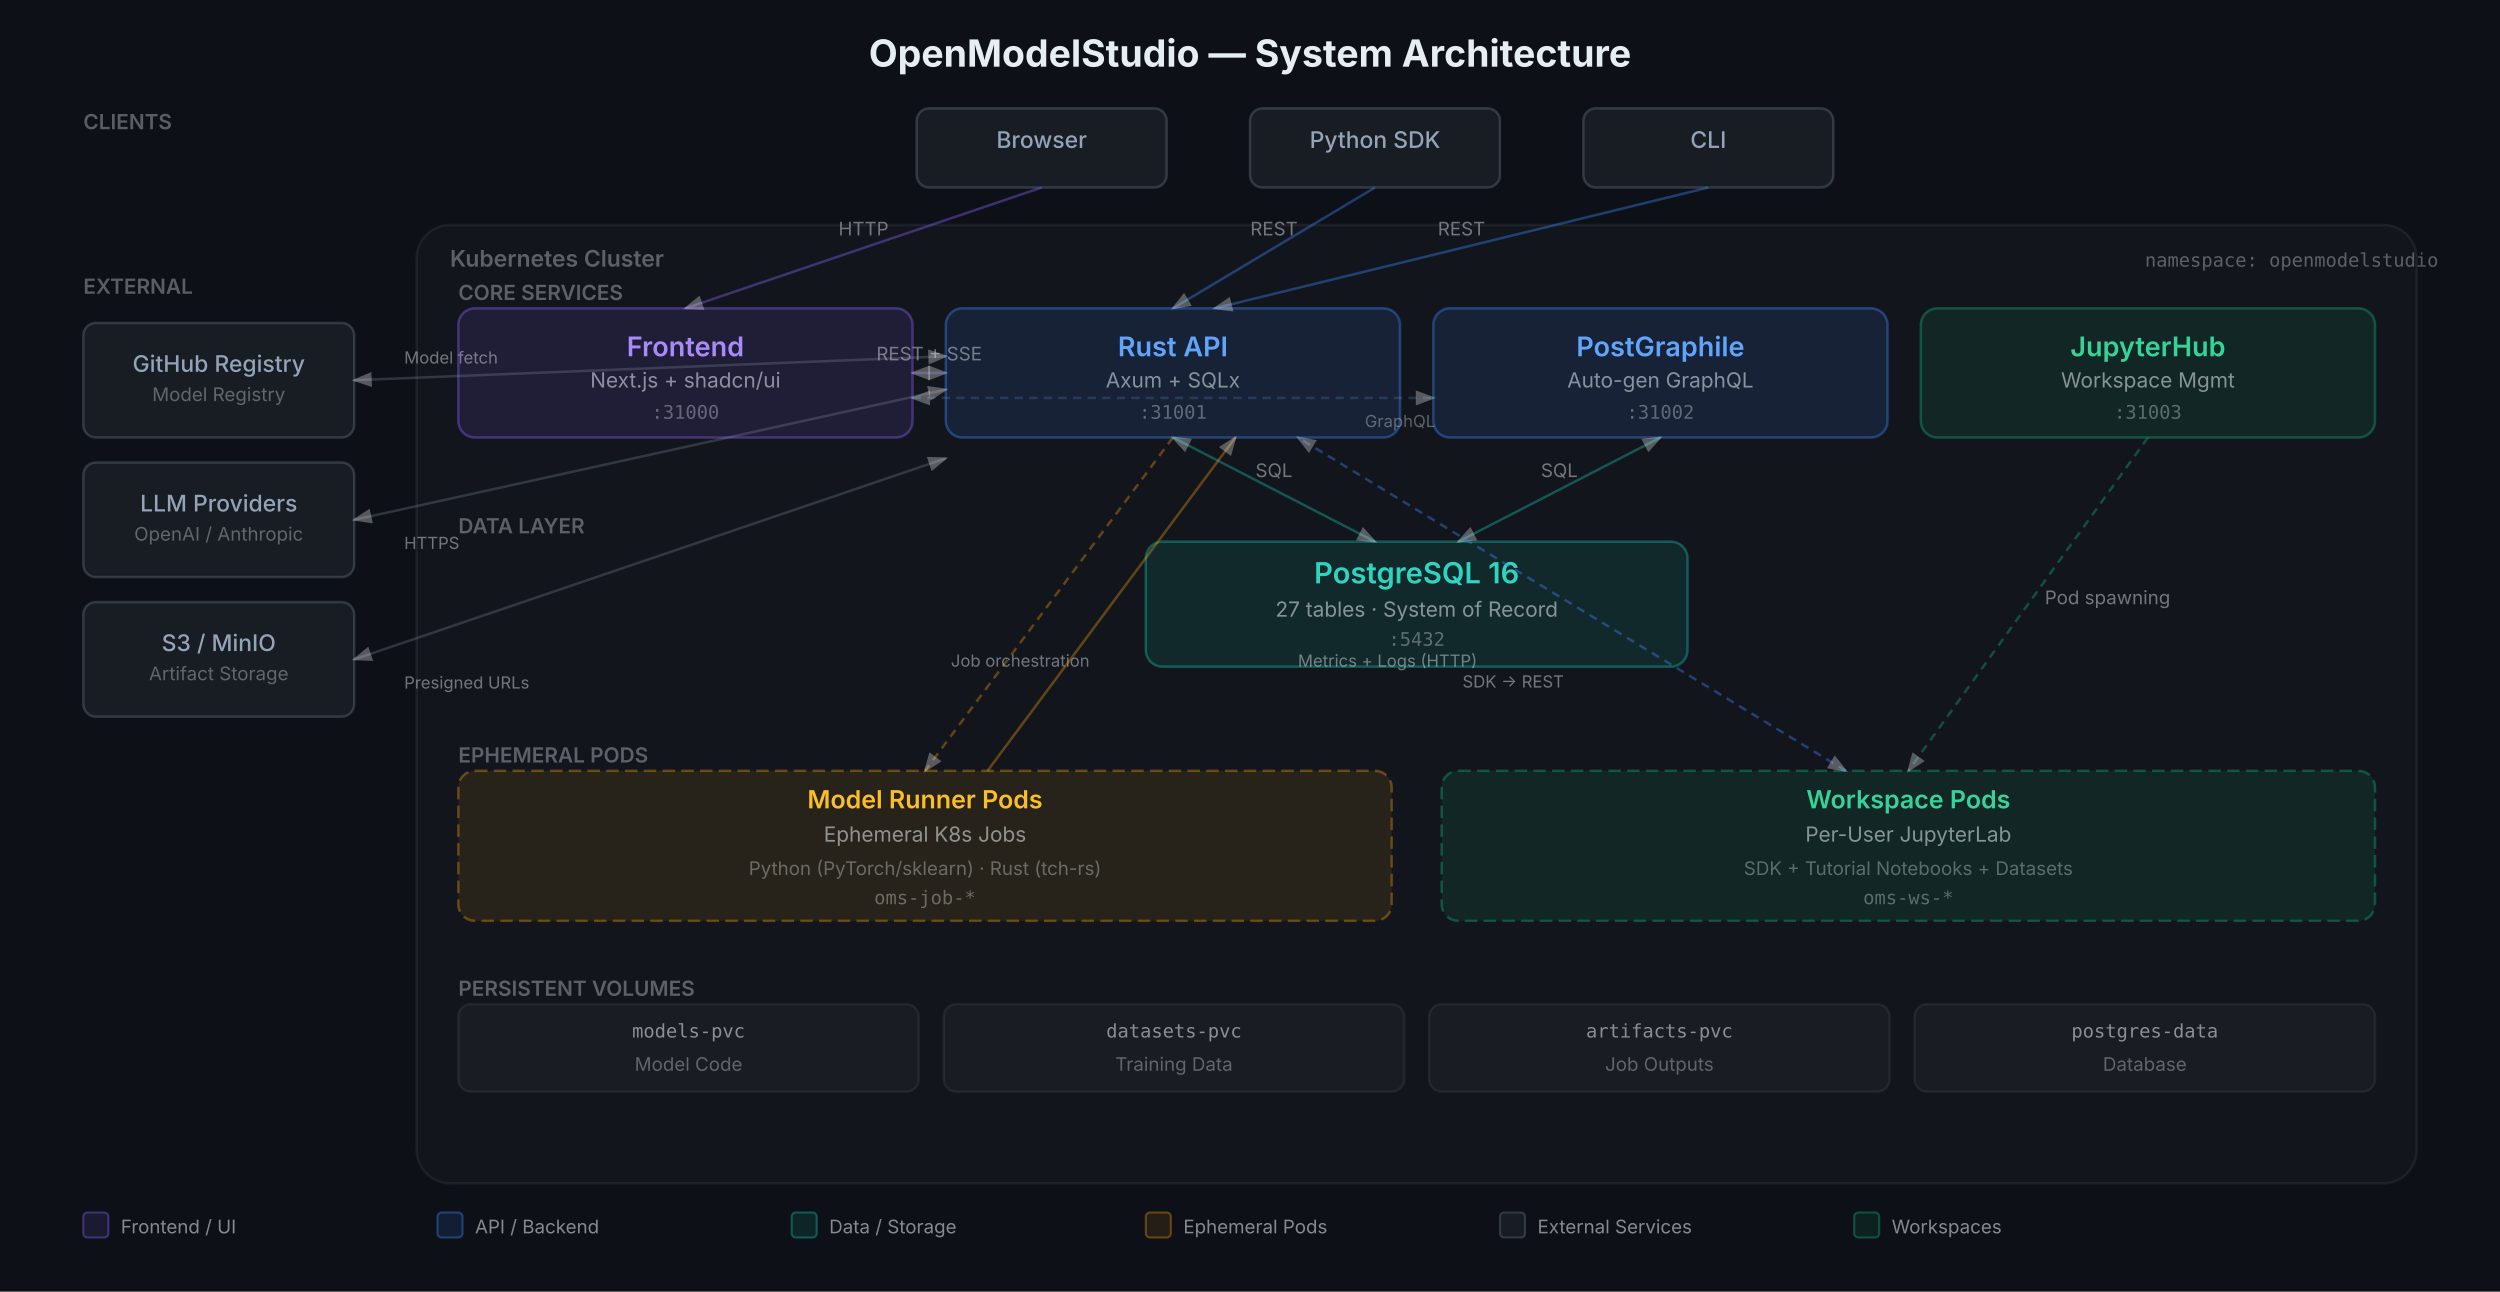
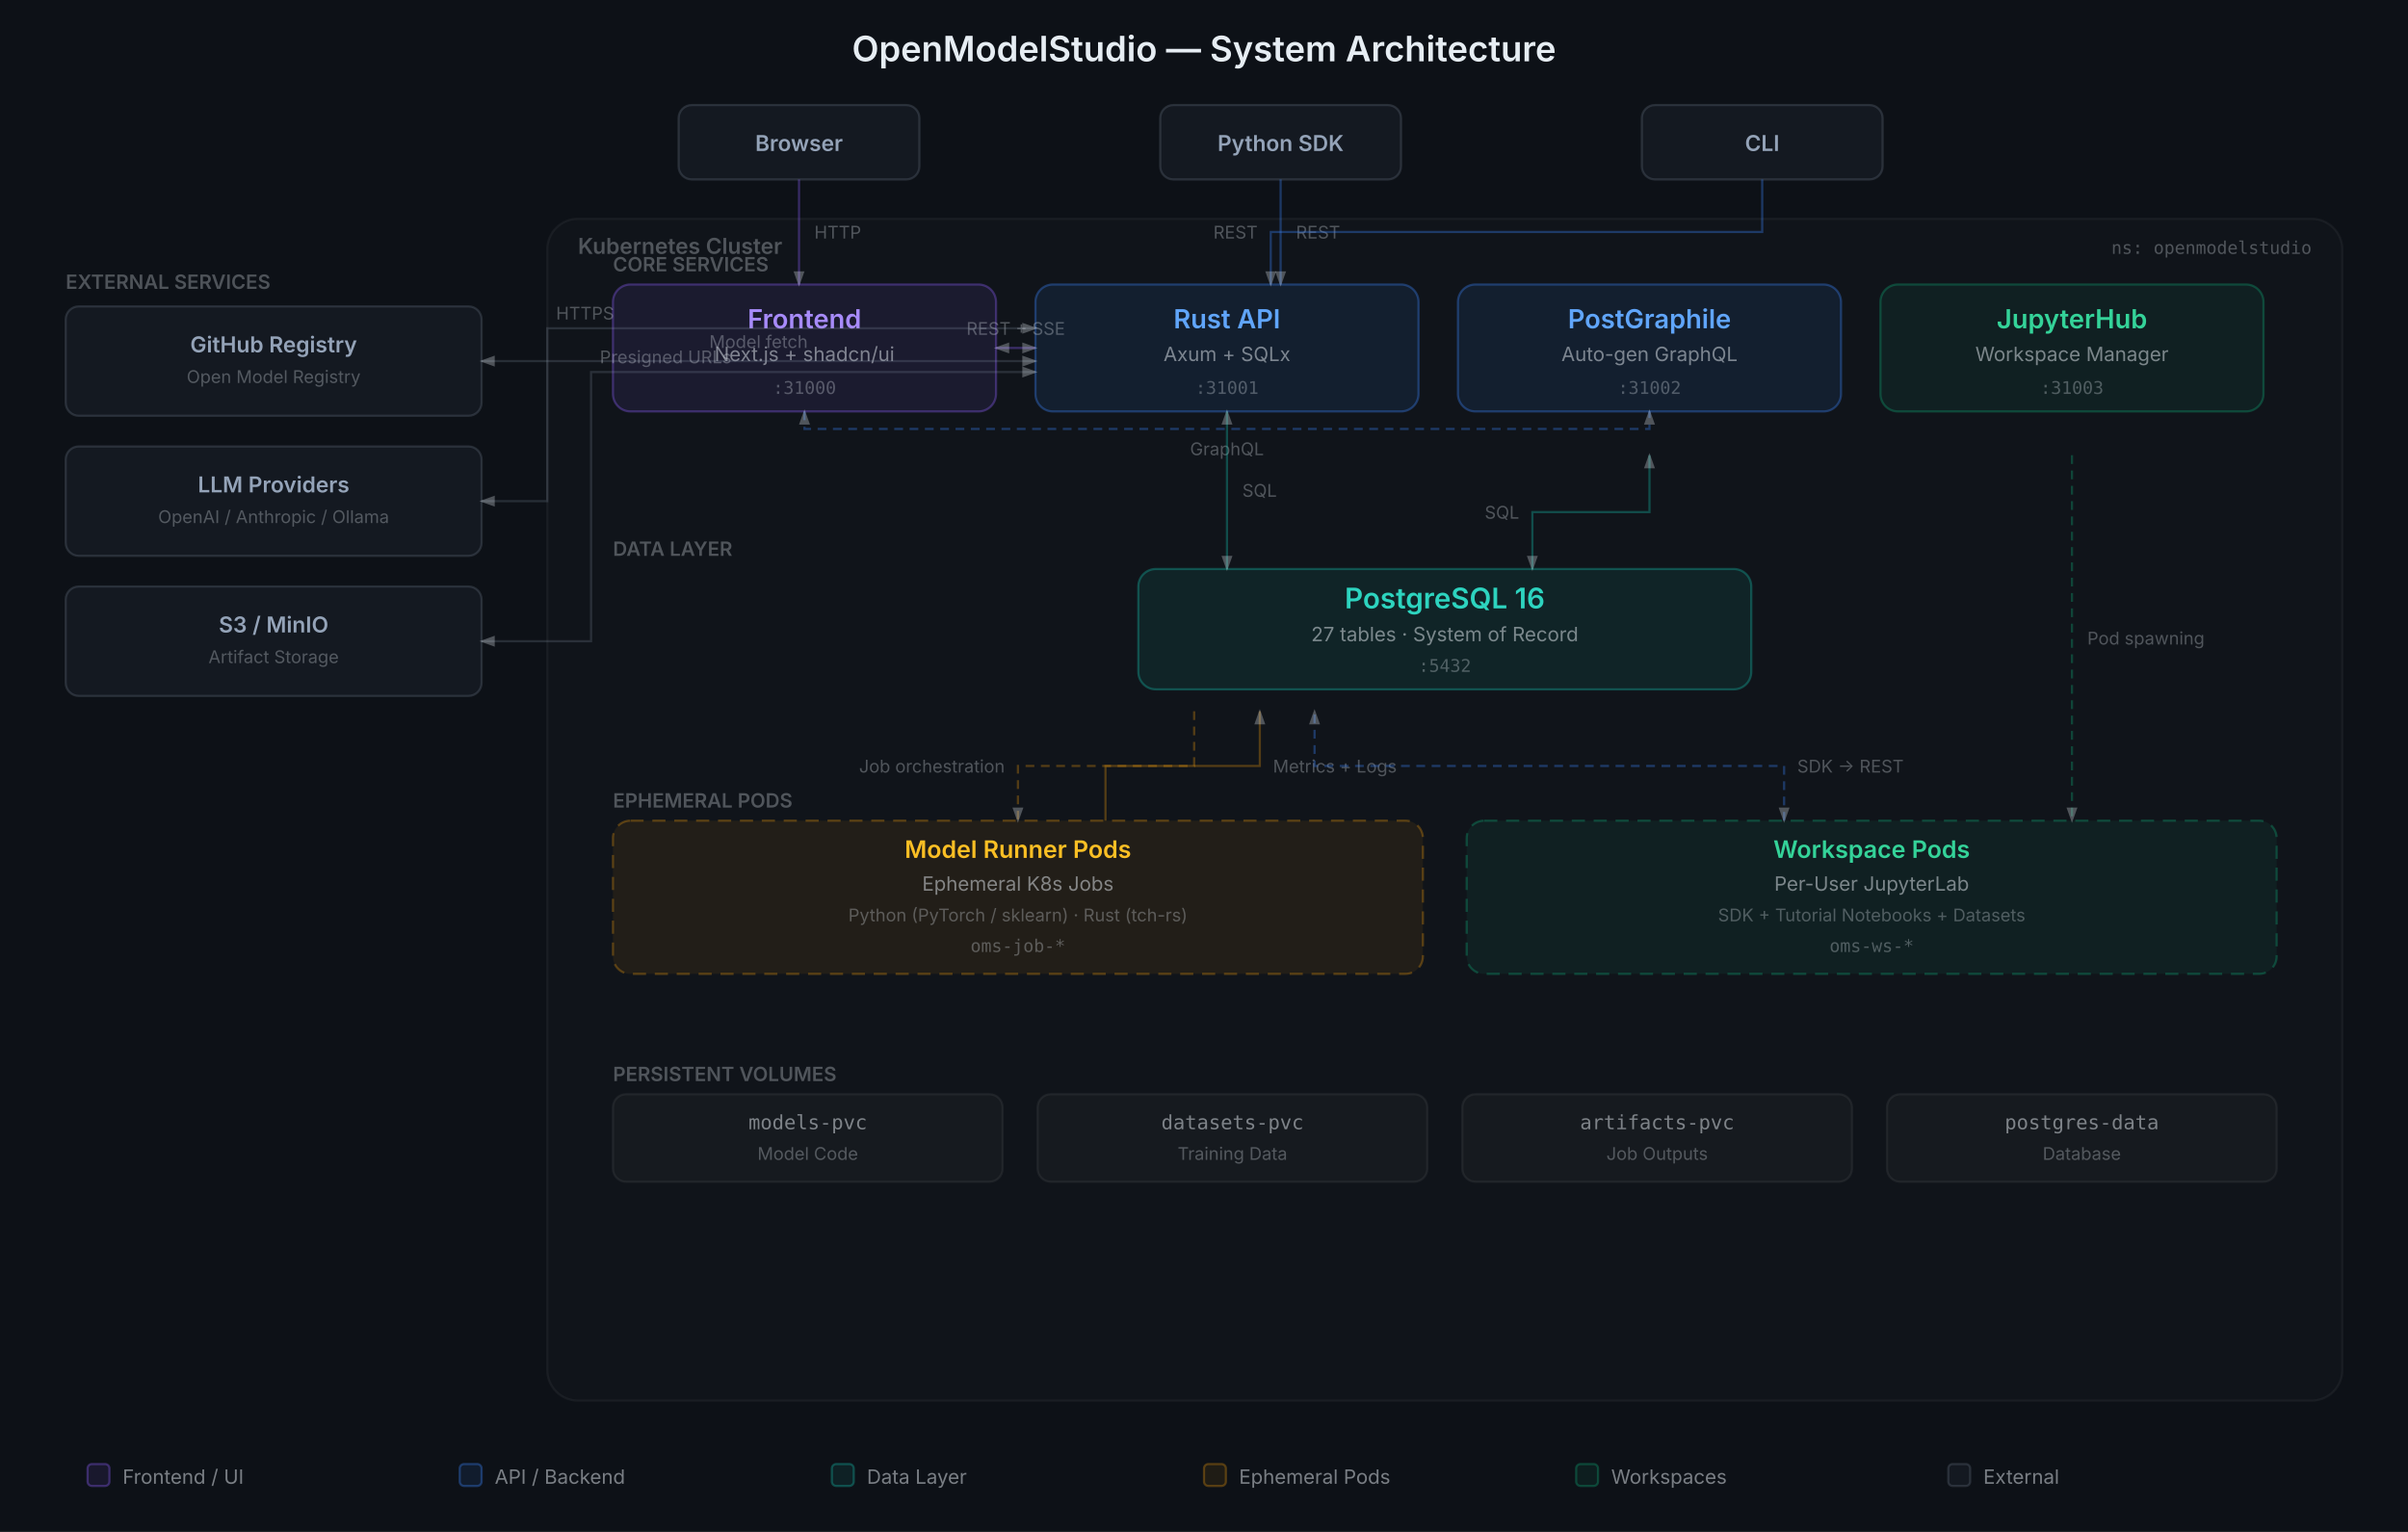
- <svg xmlns="http://www.w3.org/2000/svg" viewBox="0 0 1200 620" width="1200" height="620">
+ <svg xmlns="http://www.w3.org/2000/svg" viewBox="0 0 1100 700" width="1100" height="700">
  <defs>
-     <marker id="arrowhead" markerWidth="8" markerHeight="6" refX="7" refY="3" orient="auto" markerUnits="strokeWidth">
-       <path d="M0,0 L8,3 L0,6 Z" fill="rgba(255,255,255,0.3)" />
+     <marker id="ah" markerWidth="7" markerHeight="5" refX="6" refY="2.5" orient="auto">
+       <path d="M0,0 L7,2.5 L0,5Z" fill="rgba(230,237,243,0.3)" />
    </marker>
-     <marker id="arrowhead-rev" markerWidth="8" markerHeight="6" refX="1" refY="3" orient="auto" markerUnits="strokeWidth">
-       <path d="M8,0 L0,3 L8,6 Z" fill="rgba(255,255,255,0.3)" />
+     <marker id="ah-r" markerWidth="7" markerHeight="5" refX="1" refY="2.5" orient="auto">
+       <path d="M7,0 L0,2.5 L7,5Z" fill="rgba(230,237,243,0.3)" />
    </marker>
-     <filter id="glow">
-       <feGaussianBlur stdDeviation="2" result="blur" />
-       <feMerge>
-         <feMergeNode in="blur" />
-         <feMergeNode in="SourceGraphic" />
-       </feMerge>
-     </filter>
  </defs>
-   <rect width="1200" height="620" fill="#0d1117" rx="0" />
-   <text x="600" y="32" font-family="'Inter','Segoe UI',system-ui,sans-serif" font-size="18" font-weight="700" fill="#e6edf3" text-anchor="middle">OpenModelStudio — System Architecture</text>
-   <text x="40" y="62" font-family="'Inter','Segoe UI',system-ui,sans-serif" font-size="10" font-weight="600" fill="rgba(230,237,243,0.35)" text-anchor="start">CLIENTS</text>
-   <rect x="440" y="52" width="120" height="38" rx="6" fill="rgba(148,163,184,0.08)" stroke="rgba(148,163,184,0.25)" stroke-width="1.2" />
-   <text x="500" y="71" font-family="'Inter','Segoe UI',system-ui,sans-serif" font-size="11" font-weight="500" fill="#94a3b8" text-anchor="middle">Browser</text>
-   <rect x="600" y="52" width="120" height="38" rx="6" fill="rgba(148,163,184,0.08)" stroke="rgba(148,163,184,0.25)" stroke-width="1.2" />
-   <text x="660" y="71" font-family="'Inter','Segoe UI',system-ui,sans-serif" font-size="11" font-weight="500" fill="#94a3b8" text-anchor="middle">Python SDK</text>
-   <rect x="760" y="52" width="120" height="38" rx="6" fill="rgba(148,163,184,0.08)" stroke="rgba(148,163,184,0.25)" stroke-width="1.2" />
-   <text x="820" y="71" font-family="'Inter','Segoe UI',system-ui,sans-serif" font-size="11" font-weight="500" fill="#94a3b8" text-anchor="middle">CLI</text>
-   <text x="40" y="141" font-family="'Inter','Segoe UI',system-ui,sans-serif" font-size="10" font-weight="600" fill="rgba(230,237,243,0.35)" text-anchor="start">EXTERNAL</text>
-   <rect x="40" y="155" width="130" height="55" rx="6" fill="rgba(148,163,184,0.08)" stroke="rgba(148,163,184,0.25)" stroke-width="1.2" />
-   <text x="105" y="178.5" font-family="'Inter','Segoe UI',system-ui,sans-serif" font-size="11" font-weight="500" fill="#94a3b8" text-anchor="middle">GitHub Registry</text>
-   <text x="105" y="192.5" font-family="'Inter','Segoe UI',system-ui,sans-serif" font-size="9" font-weight="400" fill="rgba(230,237,243,0.35)" text-anchor="middle">Model Registry</text>
-   <rect x="40" y="222" width="130" height="55" rx="6" fill="rgba(148,163,184,0.08)" stroke="rgba(148,163,184,0.25)" stroke-width="1.2" />
-   <text x="105" y="245.5" font-family="'Inter','Segoe UI',system-ui,sans-serif" font-size="11" font-weight="500" fill="#94a3b8" text-anchor="middle">LLM Providers</text>
-   <text x="105" y="259.5" font-family="'Inter','Segoe UI',system-ui,sans-serif" font-size="9" font-weight="400" fill="rgba(230,237,243,0.35)" text-anchor="middle">OpenAI / Anthropic</text>
-   <rect x="40" y="289" width="130" height="55" rx="6" fill="rgba(148,163,184,0.08)" stroke="rgba(148,163,184,0.25)" stroke-width="1.2" />
-   <text x="105" y="312.5" font-family="'Inter','Segoe UI',system-ui,sans-serif" font-size="11" font-weight="500" fill="#94a3b8" text-anchor="middle">S3 / MinIO</text>
-   <text x="105" y="326.5" font-family="'Inter','Segoe UI',system-ui,sans-serif" font-size="9" font-weight="400" fill="rgba(230,237,243,0.35)" text-anchor="middle">Artifact Storage</text>
-   <rect x="200" y="108" width="960" height="460" rx="16" fill="rgba(255,255,255,0.02)" stroke="rgba(255,255,255,0.06)" stroke-width="1.2" />
-   <text x="216" y="128" font-family="'Inter','Segoe UI',system-ui,sans-serif" font-size="11" font-weight="600" fill="rgba(230,237,243,0.35)" text-anchor="start">Kubernetes Cluster</text>
-   <text x="1100" y="128" font-family="'JetBrains Mono','SF Mono','Fira Code',monospace" font-size="9" fill="rgba(230,237,243,0.35)" text-anchor="middle">namespace: openmodelstudio</text>
-   <text x="220" y="144" font-family="'Inter','Segoe UI',system-ui,sans-serif" font-size="10" font-weight="600" fill="rgba(230,237,243,0.35)" text-anchor="start">CORE SERVICES</text>
-   <rect x="220" y="148" width="218" height="62" rx="8" fill="rgba(139,92,246,0.12)" stroke="rgba(139,92,246,0.4)" stroke-width="1.2" />
-   <text x="329" y="171" font-family="'Inter','Segoe UI',system-ui,sans-serif" font-size="13" font-weight="600" fill="#a78bfa" text-anchor="middle">Frontend</text>
-   <text x="329" y="186" font-family="'Inter','Segoe UI',system-ui,sans-serif" font-size="10" font-weight="400" fill="rgba(230,237,243,0.55)" text-anchor="middle">Next.js + shadcn/ui</text>
-   <text x="329" y="201" font-family="'JetBrains Mono','SF Mono','Fira Code',monospace" font-size="9" fill="rgba(230,237,243,0.35)" text-anchor="middle">:31000</text>
-   <rect x="454" y="148" width="218" height="62" rx="8" fill="rgba(59,130,246,0.12)" stroke="rgba(59,130,246,0.4)" stroke-width="1.2" />
-   <text x="563" y="171" font-family="'Inter','Segoe UI',system-ui,sans-serif" font-size="13" font-weight="600" fill="#60a5fa" text-anchor="middle">Rust API</text>
-   <text x="563" y="186" font-family="'Inter','Segoe UI',system-ui,sans-serif" font-size="10" font-weight="400" fill="rgba(230,237,243,0.55)" text-anchor="middle">Axum + SQLx</text>
-   <text x="563" y="201" font-family="'JetBrains Mono','SF Mono','Fira Code',monospace" font-size="9" fill="rgba(230,237,243,0.35)" text-anchor="middle">:31001</text>
-   <rect x="688" y="148" width="218" height="62" rx="8" fill="rgba(59,130,246,0.12)" stroke="rgba(59,130,246,0.4)" stroke-width="1.2" />
-   <text x="797" y="171" font-family="'Inter','Segoe UI',system-ui,sans-serif" font-size="13" font-weight="600" fill="#60a5fa" text-anchor="middle">PostGraphile</text>
-   <text x="797" y="186" font-family="'Inter','Segoe UI',system-ui,sans-serif" font-size="10" font-weight="400" fill="rgba(230,237,243,0.55)" text-anchor="middle">Auto-gen GraphQL</text>
-   <text x="797" y="201" font-family="'JetBrains Mono','SF Mono','Fira Code',monospace" font-size="9" fill="rgba(230,237,243,0.35)" text-anchor="middle">:31002</text>
-   <rect x="922" y="148" width="218" height="62" rx="8" fill="rgba(16,185,129,0.10)" stroke="rgba(16,185,129,0.35)" stroke-width="1.2" />
-   <text x="1031" y="171" font-family="'Inter','Segoe UI',system-ui,sans-serif" font-size="13" font-weight="600" fill="#34d399" text-anchor="middle">JupyterHub</text>
-   <text x="1031" y="186" font-family="'Inter','Segoe UI',system-ui,sans-serif" font-size="10" font-weight="400" fill="rgba(230,237,243,0.55)" text-anchor="middle">Workspace Mgmt</text>
-   <text x="1031" y="201" font-family="'JetBrains Mono','SF Mono','Fira Code',monospace" font-size="9" fill="rgba(230,237,243,0.35)" text-anchor="middle">:31003</text>
-   <line x1="500" y1="90" x2="329" y2="148" stroke="rgba(139,92,246,0.4)" stroke-width="1.2" marker-end="url(#arrowhead)" />
-   <text x="414.5" y="113" font-family="'Inter','Segoe UI',system-ui,sans-serif" font-size="9" font-weight="400" fill="rgba(230,237,243,0.45)" text-anchor="middle">HTTP</text>
-   <line x1="660" y1="90" x2="563" y2="148" stroke="rgba(59,130,246,0.4)" stroke-width="1.2" marker-end="url(#arrowhead)" />
-   <text x="611.5" y="113" font-family="'Inter','Segoe UI',system-ui,sans-serif" font-size="9" font-weight="400" fill="rgba(230,237,243,0.45)" text-anchor="middle">REST</text>
-   <line x1="820" y1="90" x2="583" y2="148" stroke="rgba(59,130,246,0.4)" stroke-width="1.2" marker-end="url(#arrowhead)" />
-   <text x="701.5" y="113" font-family="'Inter','Segoe UI',system-ui,sans-serif" font-size="9" font-weight="400" fill="rgba(230,237,243,0.45)" text-anchor="middle">REST</text>
-   <line x1="438" y1="179" x2="454" y2="179" stroke="rgba(139,92,246,0.3)" stroke-width="1.2" marker-start="url(#arrowhead-rev)" marker-end="url(#arrowhead)" />
-   <text x="446" y="173" font-family="'Inter','Segoe UI',system-ui,sans-serif" font-size="9" font-weight="400" fill="rgba(230,237,243,0.45)" text-anchor="middle">REST + SSE</text>
-   <line x1="438" y1="191" x2="688" y2="191" stroke="rgba(96,165,250,0.2)" stroke-width="1.2" stroke-dasharray="4,3" marker-start="url(#arrowhead-rev)" marker-end="url(#arrowhead)" />
-   <text x="672" y="205" font-family="'Inter','Segoe UI',system-ui,sans-serif" font-size="8" font-weight="400" fill="rgba(230,237,243,0.35)" text-anchor="middle">GraphQL</text>
-   <text x="220" y="256" font-family="'Inter','Segoe UI',system-ui,sans-serif" font-size="10" font-weight="600" fill="rgba(230,237,243,0.35)" text-anchor="start">DATA LAYER</text>
-   <rect x="550" y="260" width="260" height="60" rx="8" fill="rgba(20,184,166,0.12)" stroke="rgba(20,184,166,0.4)" stroke-width="1.2" />
-   <text x="680" y="280" font-family="'Inter','Segoe UI',system-ui,sans-serif" font-size="14" font-weight="600" fill="#2dd4bf" text-anchor="middle">PostgreSQL 16</text>
-   <text x="680" y="296" font-family="'Inter','Segoe UI',system-ui,sans-serif" font-size="10" font-weight="400" fill="rgba(230,237,243,0.55)" text-anchor="middle">27 tables · System of Record</text>
-   <text x="680" y="310" font-family="'JetBrains Mono','SF Mono','Fira Code',monospace" font-size="9" fill="rgba(230,237,243,0.35)" text-anchor="middle">:5432</text>
-   <line x1="563" y1="210" x2="660" y2="260" stroke="rgba(20,184,166,0.4)" stroke-width="1.2" marker-start="url(#arrowhead-rev)" marker-end="url(#arrowhead)" />
-   <text x="611.5" y="229" font-family="'Inter','Segoe UI',system-ui,sans-serif" font-size="9" font-weight="400" fill="rgba(230,237,243,0.45)" text-anchor="middle">SQL</text>
-   <line x1="797" y1="210" x2="700" y2="260" stroke="rgba(20,184,166,0.4)" stroke-width="1.2" marker-start="url(#arrowhead-rev)" marker-end="url(#arrowhead)" />
-   <text x="748.5" y="229" font-family="'Inter','Segoe UI',system-ui,sans-serif" font-size="9" font-weight="400" fill="rgba(230,237,243,0.45)" text-anchor="middle">SQL</text>
-   <text x="220" y="366" font-family="'Inter','Segoe UI',system-ui,sans-serif" font-size="10" font-weight="600" fill="rgba(230,237,243,0.35)" text-anchor="start">EPHEMERAL PODS</text>
-   <rect x="220" y="370" width="448" height="72" rx="8" fill="rgba(245,158,11,0.10)" stroke="rgba(245,158,11,0.35)" stroke-width="1.2" stroke-dasharray="6,3" />
-   <text x="444" y="388" font-family="'Inter','Segoe UI',system-ui,sans-serif" font-size="12" font-weight="600" fill="#fbbf24" text-anchor="middle">Model Runner Pods</text>
-   <text x="444" y="404" font-family="'Inter','Segoe UI',system-ui,sans-serif" font-size="10" font-weight="400" fill="rgba(230,237,243,0.55)" text-anchor="middle">Ephemeral K8s Jobs</text>
-   <text x="444" y="420" font-family="'Inter','Segoe UI',system-ui,sans-serif" font-size="9" font-weight="400" fill="rgba(230,237,243,0.35)" text-anchor="middle">Python (PyTorch/sklearn) · Rust (tch-rs)</text>
-   <text x="444" y="434" font-family="'JetBrains Mono','SF Mono','Fira Code',monospace" font-size="9" fill="rgba(230,237,243,0.35)" text-anchor="middle">oms-job-*</text>
-   <rect x="692" y="370" width="448" height="72" rx="8" fill="rgba(16,185,129,0.10)" stroke="rgba(16,185,129,0.35)" stroke-width="1.2" stroke-dasharray="6,3" />
-   <text x="916" y="388" font-family="'Inter','Segoe UI',system-ui,sans-serif" font-size="12" font-weight="600" fill="#34d399" text-anchor="middle">Workspace Pods</text>
-   <text x="916" y="404" font-family="'Inter','Segoe UI',system-ui,sans-serif" font-size="10" font-weight="400" fill="rgba(230,237,243,0.55)" text-anchor="middle">Per-User JupyterLab</text>
-   <text x="916" y="420" font-family="'Inter','Segoe UI',system-ui,sans-serif" font-size="9" font-weight="400" fill="rgba(230,237,243,0.35)" text-anchor="middle">SDK + Tutorial Notebooks + Datasets</text>
-   <text x="916" y="434" font-family="'JetBrains Mono','SF Mono','Fira Code',monospace" font-size="9" fill="rgba(230,237,243,0.35)" text-anchor="middle">oms-ws-*</text>
-   <line x1="563" y1="210" x2="444" y2="370" stroke="rgba(245,158,11,0.35)" stroke-width="1.2" stroke-dasharray="4,3" marker-end="url(#arrowhead)" />
-   <text x="523" y="320" font-family="'Inter','Segoe UI',system-ui,sans-serif" font-size="8" font-weight="400" fill="rgba(230,237,243,0.45)" text-anchor="end">Job orchestration</text>
-   <line x1="474" y1="370" x2="593" y2="210" stroke="rgba(245,158,11,0.35)" stroke-width="1.2" marker-end="url(#arrowhead)" />
-   <text x="623" y="320" font-family="'Inter','Segoe UI',system-ui,sans-serif" font-size="8" font-weight="400" fill="rgba(230,237,243,0.45)" text-anchor="start">Metrics + Logs (HTTP)</text>
-   <line x1="1031" y1="210" x2="916" y2="370" stroke="rgba(16,185,129,0.35)" stroke-width="1.2" stroke-dasharray="4,3" marker-end="url(#arrowhead)" />
-   <text x="981.5" y="290" font-family="'Inter','Segoe UI',system-ui,sans-serif" font-size="9" font-weight="400" fill="rgba(230,237,243,0.45)" text-anchor="start">Pod spawning</text>
-   <line x1="886" y1="370" x2="623" y2="210" stroke="rgba(59,130,246,0.4)" stroke-width="1.2" stroke-dasharray="4,3" marker-start="url(#arrowhead-rev)" marker-end="url(#arrowhead)" />
-   <text x="702" y="330" font-family="'Inter','Segoe UI',system-ui,sans-serif" font-size="8" font-weight="400" fill="rgba(230,237,243,0.45)" text-anchor="start">SDK → REST</text>
-   <text x="220" y="478" font-family="'Inter','Segoe UI',system-ui,sans-serif" font-size="10" font-weight="600" fill="rgba(230,237,243,0.35)" text-anchor="start">PERSISTENT VOLUMES</text>
-   <rect x="220" y="482" width="221" height="42" rx="6" fill="rgba(255,255,255,0.03)" stroke="rgba(255,255,255,0.06)" stroke-width="1.2" />
-   <text x="330.5" y="498" font-family="'JetBrains Mono','SF Mono','Fira Code',monospace" font-size="9" fill="rgba(230,237,243,0.55)" text-anchor="middle">models-pvc</text>
-   <text x="330.5" y="514" font-family="'Inter','Segoe UI',system-ui,sans-serif" font-size="9" font-weight="400" fill="rgba(230,237,243,0.35)" text-anchor="middle">Model Code</text>
-   <rect x="453" y="482" width="221" height="42" rx="6" fill="rgba(255,255,255,0.03)" stroke="rgba(255,255,255,0.06)" stroke-width="1.2" />
-   <text x="563.5" y="498" font-family="'JetBrains Mono','SF Mono','Fira Code',monospace" font-size="9" fill="rgba(230,237,243,0.55)" text-anchor="middle">datasets-pvc</text>
-   <text x="563.5" y="514" font-family="'Inter','Segoe UI',system-ui,sans-serif" font-size="9" font-weight="400" fill="rgba(230,237,243,0.35)" text-anchor="middle">Training Data</text>
-   <rect x="686" y="482" width="221" height="42" rx="6" fill="rgba(255,255,255,0.03)" stroke="rgba(255,255,255,0.06)" stroke-width="1.2" />
-   <text x="796.5" y="498" font-family="'JetBrains Mono','SF Mono','Fira Code',monospace" font-size="9" fill="rgba(230,237,243,0.55)" text-anchor="middle">artifacts-pvc</text>
-   <text x="796.5" y="514" font-family="'Inter','Segoe UI',system-ui,sans-serif" font-size="9" font-weight="400" fill="rgba(230,237,243,0.35)" text-anchor="middle">Job Outputs</text>
-   <rect x="919" y="482" width="221" height="42" rx="6" fill="rgba(255,255,255,0.03)" stroke="rgba(255,255,255,0.06)" stroke-width="1.2" />
-   <text x="1029.5" y="498" font-family="'JetBrains Mono','SF Mono','Fira Code',monospace" font-size="9" fill="rgba(230,237,243,0.55)" text-anchor="middle">postgres-data</text>
-   <text x="1029.5" y="514" font-family="'Inter','Segoe UI',system-ui,sans-serif" font-size="9" font-weight="400" fill="rgba(230,237,243,0.35)" text-anchor="middle">Database</text>
-   <line x1="170" y1="182.5" x2="454" y2="171" stroke="rgba(148,163,184,0.25)" stroke-width="1.2" marker-start="url(#arrowhead-rev)" marker-end="url(#arrowhead)" />
-   <text x="194" y="174.5" font-family="'Inter','Segoe UI',system-ui,sans-serif" font-size="8" font-weight="400" fill="rgba(230,237,243,0.45)" text-anchor="start">Model fetch</text>
-   <line x1="170" y1="249.5" x2="454" y2="187" stroke="rgba(148,163,184,0.25)" stroke-width="1.2" marker-start="url(#arrowhead-rev)" marker-end="url(#arrowhead)" />
-   <text x="194" y="263.5" font-family="'Inter','Segoe UI',system-ui,sans-serif" font-size="8" font-weight="400" fill="rgba(230,237,243,0.45)" text-anchor="start">HTTPS</text>
-   <line x1="170" y1="316.5" x2="454" y2="220" stroke="rgba(148,163,184,0.25)" stroke-width="1.2" marker-start="url(#arrowhead-rev)" marker-end="url(#arrowhead)" />
-   <text x="194" y="330.5" font-family="'Inter','Segoe UI',system-ui,sans-serif" font-size="8" font-weight="400" fill="rgba(230,237,243,0.45)" text-anchor="start">Presigned URLs</text>
-   <rect x="40" y="582" width="12" height="12" rx="2" fill="rgba(139,92,246,0.12)" stroke="rgba(139,92,246,0.4)" stroke-width="1" />
-   <text x="58" y="592" font-family="'Inter','Segoe UI',system-ui,sans-serif" font-size="9" font-weight="400" fill="rgba(230,237,243,0.55)" text-anchor="start">Frontend / UI</text>
-   <rect x="210" y="582" width="12" height="12" rx="2" fill="rgba(59,130,246,0.12)" stroke="rgba(59,130,246,0.4)" stroke-width="1" />
-   <text x="228" y="592" font-family="'Inter','Segoe UI',system-ui,sans-serif" font-size="9" font-weight="400" fill="rgba(230,237,243,0.55)" text-anchor="start">API / Backend</text>
-   <rect x="380" y="582" width="12" height="12" rx="2" fill="rgba(20,184,166,0.12)" stroke="rgba(20,184,166,0.4)" stroke-width="1" />
-   <text x="398" y="592" font-family="'Inter','Segoe UI',system-ui,sans-serif" font-size="9" font-weight="400" fill="rgba(230,237,243,0.55)" text-anchor="start">Data / Storage</text>
-   <rect x="550" y="582" width="12" height="12" rx="2" fill="rgba(245,158,11,0.10)" stroke="rgba(245,158,11,0.35)" stroke-width="1" />
-   <text x="568" y="592" font-family="'Inter','Segoe UI',system-ui,sans-serif" font-size="9" font-weight="400" fill="rgba(230,237,243,0.55)" text-anchor="start">Ephemeral Pods</text>
-   <rect x="720" y="582" width="12" height="12" rx="2" fill="rgba(148,163,184,0.08)" stroke="rgba(148,163,184,0.25)" stroke-width="1" />
-   <text x="738" y="592" font-family="'Inter','Segoe UI',system-ui,sans-serif" font-size="9" font-weight="400" fill="rgba(230,237,243,0.55)" text-anchor="start">External Services</text>
-   <rect x="890" y="582" width="12" height="12" rx="2" fill="rgba(16,185,129,0.10)" stroke="rgba(16,185,129,0.35)" stroke-width="1" />
-   <text x="908" y="592" font-family="'Inter','Segoe UI',system-ui,sans-serif" font-size="9" font-weight="400" fill="rgba(230,237,243,0.55)" text-anchor="start">Workspaces</text>
+   <rect width="1100" height="700" fill="#0d1117" />
+   <text x="550" y="28" font-family="'Inter','Segoe UI',system-ui,sans-serif" font-size="16" font-weight="600" fill="#e6edf3" text-anchor="middle">OpenModelStudio — System Architecture</text>
+   <rect x="310" y="48" width="110" height="34" rx="6" fill="rgba(148,163,184,0.06)" stroke="rgba(148,163,184,0.20)" stroke-width="1" />
+   <text x="365" y="69" font-family="'Inter','Segoe UI',system-ui,sans-serif" font-size="10" font-weight="600" fill="#94a3b8" text-anchor="middle">Browser</text>
+   <rect x="530" y="48" width="110" height="34" rx="6" fill="rgba(148,163,184,0.06)" stroke="rgba(148,163,184,0.20)" stroke-width="1" />
+   <text x="585" y="69" font-family="'Inter','Segoe UI',system-ui,sans-serif" font-size="10" font-weight="600" fill="#94a3b8" text-anchor="middle">Python SDK</text>
+   <rect x="750" y="48" width="110" height="34" rx="6" fill="rgba(148,163,184,0.06)" stroke="rgba(148,163,184,0.20)" stroke-width="1" />
+   <text x="805" y="69" font-family="'Inter','Segoe UI',system-ui,sans-serif" font-size="10" font-weight="600" fill="#94a3b8" text-anchor="middle">CLI</text>
+   <rect x="250" y="100" width="820" height="540" rx="14" fill="rgba(255,255,255,0.015)" stroke="rgba(255,255,255,0.05)" stroke-width="1" />
+   <text x="264" y="116" font-family="'Inter','Segoe UI',system-ui,sans-serif" font-size="10" font-weight="600" fill="rgba(230,237,243,0.3)" text-anchor="start">Kubernetes Cluster</text>
+   <text x="1056" y="116" font-family="'JetBrains Mono','SF Mono','Fira Code',monospace" font-size="8" font-weight="400" fill="rgba(230,237,243,0.3)" text-anchor="end">ns: openmodelstudio</text>
+   <text x="280" y="124" font-family="'Inter','Segoe UI',system-ui,sans-serif" font-size="9" font-weight="600" fill="rgba(230,237,243,0.3)" text-anchor="start">CORE SERVICES</text>
+   <rect x="280" y="130" width="175" height="58" rx="8" fill="rgba(139,92,246,0.10)" stroke="rgba(139,92,246,0.35)" stroke-width="1" />
+   <text x="367.5" y="150" font-family="'Inter','Segoe UI',system-ui,sans-serif" font-size="12" font-weight="600" fill="#a78bfa" text-anchor="middle">Frontend</text>
+   <text x="367.5" y="165" font-family="'Inter','Segoe UI',system-ui,sans-serif" font-size="9" font-weight="400" fill="rgba(230,237,243,0.5)" text-anchor="middle">Next.js + shadcn/ui</text>
+   <text x="367.5" y="180" font-family="'JetBrains Mono','SF Mono','Fira Code',monospace" font-size="8" font-weight="400" fill="rgba(230,237,243,0.3)" text-anchor="middle">:31000</text>
+   <rect x="473" y="130" width="175" height="58" rx="8" fill="rgba(59,130,246,0.10)" stroke="rgba(59,130,246,0.35)" stroke-width="1" />
+   <text x="560.5" y="150" font-family="'Inter','Segoe UI',system-ui,sans-serif" font-size="12" font-weight="600" fill="#60a5fa" text-anchor="middle">Rust API</text>
+   <text x="560.5" y="165" font-family="'Inter','Segoe UI',system-ui,sans-serif" font-size="9" font-weight="400" fill="rgba(230,237,243,0.5)" text-anchor="middle">Axum + SQLx</text>
+   <text x="560.5" y="180" font-family="'JetBrains Mono','SF Mono','Fira Code',monospace" font-size="8" font-weight="400" fill="rgba(230,237,243,0.3)" text-anchor="middle">:31001</text>
+   <rect x="666" y="130" width="175" height="58" rx="8" fill="rgba(59,130,246,0.10)" stroke="rgba(59,130,246,0.35)" stroke-width="1" />
+   <text x="753.5" y="150" font-family="'Inter','Segoe UI',system-ui,sans-serif" font-size="12" font-weight="600" fill="#60a5fa" text-anchor="middle">PostGraphile</text>
+   <text x="753.5" y="165" font-family="'Inter','Segoe UI',system-ui,sans-serif" font-size="9" font-weight="400" fill="rgba(230,237,243,0.5)" text-anchor="middle">Auto-gen GraphQL</text>
+   <text x="753.5" y="180" font-family="'JetBrains Mono','SF Mono','Fira Code',monospace" font-size="8" font-weight="400" fill="rgba(230,237,243,0.3)" text-anchor="middle">:31002</text>
+   <rect x="859" y="130" width="175" height="58" rx="8" fill="rgba(16,185,129,0.08)" stroke="rgba(16,185,129,0.30)" stroke-width="1" />
+   <text x="946.5" y="150" font-family="'Inter','Segoe UI',system-ui,sans-serif" font-size="12" font-weight="600" fill="#34d399" text-anchor="middle">JupyterHub</text>
+   <text x="946.5" y="165" font-family="'Inter','Segoe UI',system-ui,sans-serif" font-size="9" font-weight="400" fill="rgba(230,237,243,0.5)" text-anchor="middle">Workspace Manager</text>
+   <text x="946.5" y="180" font-family="'JetBrains Mono','SF Mono','Fira Code',monospace" font-size="8" font-weight="400" fill="rgba(230,237,243,0.3)" text-anchor="middle">:31003</text>
+   <line x1="365" y1="82" x2="365" y2="130" stroke="rgba(139,92,246,0.35)" stroke-width="1" marker-end="url(#ah)" />
+   <text x="372" y="109" font-family="'Inter','Segoe UI',system-ui,sans-serif" font-size="8" font-weight="400" fill="rgba(230,237,243,0.3)" text-anchor="start">HTTP</text>
+   <line x1="585" y1="82" x2="585" y2="130" stroke="rgba(59,130,246,0.35)" stroke-width="1" marker-end="url(#ah)" />
+   <text x="592" y="109" font-family="'Inter','Segoe UI',system-ui,sans-serif" font-size="8" font-weight="400" fill="rgba(230,237,243,0.3)" text-anchor="start">REST</text>
+   <path d="M805,82 V106 H580.5 V130" fill="none" stroke="rgba(59,130,246,0.35)" stroke-width="1" marker-end="url(#ah)" />
+   <text x="574.5" y="109" font-family="'Inter','Segoe UI',system-ui,sans-serif" font-size="8" font-weight="400" fill="rgba(230,237,243,0.3)" text-anchor="end">REST</text>
+   <line x1="455" y1="159" x2="473" y2="159" stroke="rgba(139,92,246,0.35)" stroke-width="1" marker-start="url(#ah-r)" marker-end="url(#ah)" />
+   <text x="464" y="153" font-family="'Inter','Segoe UI',system-ui,sans-serif" font-size="8" font-weight="400" fill="rgba(230,237,243,0.3)" text-anchor="middle">REST + SSE</text>
+   <path d="M367.5,188 V196 H753.5 V188" fill="none" stroke="rgba(59,130,246,0.35)" stroke-width="1" stroke-dasharray="4,3" marker-start="url(#ah-r)" marker-end="url(#ah)" />
+   <text x="560.5" y="208" font-family="'Inter','Segoe UI',system-ui,sans-serif" font-size="8" font-weight="400" fill="rgba(230,237,243,0.3)" text-anchor="middle">GraphQL</text>
+   <text x="280" y="254" font-family="'Inter','Segoe UI',system-ui,sans-serif" font-size="9" font-weight="600" fill="rgba(230,237,243,0.3)" text-anchor="start">DATA LAYER</text>
+   <rect x="520" y="260" width="280" height="55" rx="8" fill="rgba(20,184,166,0.10)" stroke="rgba(20,184,166,0.35)" stroke-width="1" />
+   <text x="660" y="278" font-family="'Inter','Segoe UI',system-ui,sans-serif" font-size="13" font-weight="600" fill="#2dd4bf" text-anchor="middle">PostgreSQL 16</text>
+   <text x="660" y="293" font-family="'Inter','Segoe UI',system-ui,sans-serif" font-size="9" font-weight="400" fill="rgba(230,237,243,0.5)" text-anchor="middle">27 tables · System of Record</text>
+   <text x="660" y="307" font-family="'JetBrains Mono','SF Mono','Fira Code',monospace" font-size="8" font-weight="400" fill="rgba(230,237,243,0.3)" text-anchor="middle">:5432</text>
+   <line x1="560.5" y1="188" x2="560.5" y2="260" stroke="rgba(20,184,166,0.35)" stroke-width="1" marker-start="url(#ah-r)" marker-end="url(#ah)" />
+   <text x="567.5" y="227" font-family="'Inter','Segoe UI',system-ui,sans-serif" font-size="8" font-weight="400" fill="rgba(230,237,243,0.3)" text-anchor="start">SQL</text>
+   <path d="M753.5,208 V234 H700 V260" fill="none" stroke="rgba(20,184,166,0.35)" stroke-width="1" marker-start="url(#ah-r)" marker-end="url(#ah)" />
+   <text x="694" y="237" font-family="'Inter','Segoe UI',system-ui,sans-serif" font-size="8" font-weight="400" fill="rgba(230,237,243,0.3)" text-anchor="end">SQL</text>
+   <text x="280" y="369" font-family="'Inter','Segoe UI',system-ui,sans-serif" font-size="9" font-weight="600" fill="rgba(230,237,243,0.3)" text-anchor="start">EPHEMERAL PODS</text>
+   <rect x="280" y="375" width="370" height="70" rx="8" fill="rgba(245,158,11,0.08)" stroke="rgba(245,158,11,0.30)" stroke-width="1" stroke-dasharray="6,4" />
+   <text x="465" y="392" font-family="'Inter','Segoe UI',system-ui,sans-serif" font-size="11" font-weight="600" fill="#fbbf24" text-anchor="middle">Model Runner Pods</text>
+   <text x="465" y="407" font-family="'Inter','Segoe UI',system-ui,sans-serif" font-size="9" font-weight="400" fill="rgba(230,237,243,0.5)" text-anchor="middle">Ephemeral K8s Jobs</text>
+   <text x="465" y="421" font-family="'Inter','Segoe UI',system-ui,sans-serif" font-size="8" font-weight="400" fill="rgba(230,237,243,0.3)" text-anchor="middle">Python (PyTorch / sklearn) · Rust (tch-rs)</text>
+   <text x="465" y="435" font-family="'JetBrains Mono','SF Mono','Fira Code',monospace" font-size="8" font-weight="400" fill="rgba(230,237,243,0.3)" text-anchor="middle">oms-job-*</text>
+   <rect x="670" y="375" width="370" height="70" rx="8" fill="rgba(16,185,129,0.08)" stroke="rgba(16,185,129,0.30)" stroke-width="1" stroke-dasharray="6,4" />
+   <text x="855" y="392" font-family="'Inter','Segoe UI',system-ui,sans-serif" font-size="11" font-weight="600" fill="#34d399" text-anchor="middle">Workspace Pods</text>
+   <text x="855" y="407" font-family="'Inter','Segoe UI',system-ui,sans-serif" font-size="9" font-weight="400" fill="rgba(230,237,243,0.5)" text-anchor="middle">Per-User JupyterLab</text>
+   <text x="855" y="421" font-family="'Inter','Segoe UI',system-ui,sans-serif" font-size="8" font-weight="400" fill="rgba(230,237,243,0.3)" text-anchor="middle">SDK + Tutorial Notebooks + Datasets</text>
+   <text x="855" y="435" font-family="'JetBrains Mono','SF Mono','Fira Code',monospace" font-size="8" font-weight="400" fill="rgba(230,237,243,0.3)" text-anchor="middle">oms-ws-*</text>
+   <path d="M545.5,325 V350 H465 V375" fill="none" stroke="rgba(245,158,11,0.30)" stroke-width="1" stroke-dasharray="4,3" marker-end="url(#ah)" />
+   <text x="459" y="353" font-family="'Inter','Segoe UI',system-ui,sans-serif" font-size="8" font-weight="400" fill="rgba(230,237,243,0.3)" text-anchor="end">Job orchestration</text>
+   <path d="M505,375 V350 H575.5 V325" fill="none" stroke="rgba(245,158,11,0.30)" stroke-width="1" marker-end="url(#ah)" />
+   <text x="581.5" y="353" font-family="'Inter','Segoe UI',system-ui,sans-serif" font-size="8" font-weight="400" fill="rgba(230,237,243,0.3)" text-anchor="start">Metrics + Logs</text>
+   <line x1="946.5" y1="208" x2="946.5" y2="375" stroke="rgba(16,185,129,0.30)" stroke-width="1" stroke-dasharray="4,3" marker-end="url(#ah)" />
+   <text x="953.5" y="294.5" font-family="'Inter','Segoe UI',system-ui,sans-serif" font-size="8" font-weight="400" fill="rgba(230,237,243,0.3)" text-anchor="start">Pod spawning</text>
+   <path d="M815,375 V350 H600.5 V325" fill="none" stroke="rgba(59,130,246,0.35)" stroke-width="1" stroke-dasharray="4,3" marker-start="url(#ah-r)" marker-end="url(#ah)" />
+   <text x="821" y="353" font-family="'Inter','Segoe UI',system-ui,sans-serif" font-size="8" font-weight="400" fill="rgba(230,237,243,0.3)" text-anchor="start">SDK → REST</text>
+   <text x="280" y="494" font-family="'Inter','Segoe UI',system-ui,sans-serif" font-size="9" font-weight="600" fill="rgba(230,237,243,0.3)" text-anchor="start">PERSISTENT VOLUMES</text>
+   <rect x="280" y="500" width="178" height="40" rx="6" fill="rgba(255,255,255,0.025)" stroke="rgba(255,255,255,0.06)" stroke-width="1" />
+   <text x="369" y="516" font-family="'JetBrains Mono','SF Mono','Fira Code',monospace" font-size="9" font-weight="400" fill="rgba(230,237,243,0.5)" text-anchor="middle">models-pvc</text>
+   <text x="369" y="530" font-family="'Inter','Segoe UI',system-ui,sans-serif" font-size="8" font-weight="400" fill="rgba(230,237,243,0.3)" text-anchor="middle">Model Code</text>
+   <rect x="474" y="500" width="178" height="40" rx="6" fill="rgba(255,255,255,0.025)" stroke="rgba(255,255,255,0.06)" stroke-width="1" />
+   <text x="563" y="516" font-family="'JetBrains Mono','SF Mono','Fira Code',monospace" font-size="9" font-weight="400" fill="rgba(230,237,243,0.5)" text-anchor="middle">datasets-pvc</text>
+   <text x="563" y="530" font-family="'Inter','Segoe UI',system-ui,sans-serif" font-size="8" font-weight="400" fill="rgba(230,237,243,0.3)" text-anchor="middle">Training Data</text>
+   <rect x="668" y="500" width="178" height="40" rx="6" fill="rgba(255,255,255,0.025)" stroke="rgba(255,255,255,0.06)" stroke-width="1" />
+   <text x="757" y="516" font-family="'JetBrains Mono','SF Mono','Fira Code',monospace" font-size="9" font-weight="400" fill="rgba(230,237,243,0.5)" text-anchor="middle">artifacts-pvc</text>
+   <text x="757" y="530" font-family="'Inter','Segoe UI',system-ui,sans-serif" font-size="8" font-weight="400" fill="rgba(230,237,243,0.3)" text-anchor="middle">Job Outputs</text>
+   <rect x="862" y="500" width="178" height="40" rx="6" fill="rgba(255,255,255,0.025)" stroke="rgba(255,255,255,0.06)" stroke-width="1" />
+   <text x="951" y="516" font-family="'JetBrains Mono','SF Mono','Fira Code',monospace" font-size="9" font-weight="400" fill="rgba(230,237,243,0.5)" text-anchor="middle">postgres-data</text>
+   <text x="951" y="530" font-family="'Inter','Segoe UI',system-ui,sans-serif" font-size="8" font-weight="400" fill="rgba(230,237,243,0.3)" text-anchor="middle">Database</text>
+   <text x="30" y="132" font-family="'Inter','Segoe UI',system-ui,sans-serif" font-size="9" font-weight="600" fill="rgba(230,237,243,0.3)" text-anchor="start">EXTERNAL SERVICES</text>
+   <rect x="30" y="140" width="190" height="50" rx="6" fill="rgba(148,163,184,0.06)" stroke="rgba(148,163,184,0.20)" stroke-width="1" />
+   <text x="125" y="161" font-family="'Inter','Segoe UI',system-ui,sans-serif" font-size="10" font-weight="600" fill="#94a3b8" text-anchor="middle">GitHub Registry</text>
+   <text x="125" y="175" font-family="'Inter','Segoe UI',system-ui,sans-serif" font-size="8" font-weight="400" fill="rgba(230,237,243,0.3)" text-anchor="middle">Open Model Registry</text>
+   <rect x="30" y="204" width="190" height="50" rx="6" fill="rgba(148,163,184,0.06)" stroke="rgba(148,163,184,0.20)" stroke-width="1" />
+   <text x="125" y="225" font-family="'Inter','Segoe UI',system-ui,sans-serif" font-size="10" font-weight="600" fill="#94a3b8" text-anchor="middle">LLM Providers</text>
+   <text x="125" y="239" font-family="'Inter','Segoe UI',system-ui,sans-serif" font-size="8" font-weight="400" fill="rgba(230,237,243,0.3)" text-anchor="middle">OpenAI / Anthropic / Ollama</text>
+   <rect x="30" y="268" width="190" height="50" rx="6" fill="rgba(148,163,184,0.06)" stroke="rgba(148,163,184,0.20)" stroke-width="1" />
+   <text x="125" y="289" font-family="'Inter','Segoe UI',system-ui,sans-serif" font-size="10" font-weight="600" fill="#94a3b8" text-anchor="middle">S3 / MinIO</text>
+   <text x="125" y="303" font-family="'Inter','Segoe UI',system-ui,sans-serif" font-size="8" font-weight="400" fill="rgba(230,237,243,0.3)" text-anchor="middle">Artifact Storage</text>
+   <line x1="220" y1="165" x2="473" y2="165" stroke="rgba(148,163,184,0.20)" stroke-width="1" marker-start="url(#ah-r)" marker-end="url(#ah)" />
+   <text x="346.5" y="159" font-family="'Inter','Segoe UI',system-ui,sans-serif" font-size="8" font-weight="400" fill="rgba(230,237,243,0.3)" text-anchor="middle">Model fetch</text>
+   <path d="M220,229 H250 V150 H473" fill="none" stroke="rgba(148,163,184,0.20)" stroke-width="1" marker-start="url(#ah-r)" marker-end="url(#ah)" />
+   <text x="254" y="146" font-family="'Inter','Segoe UI',system-ui,sans-serif" font-size="8" font-weight="400" fill="rgba(230,237,243,0.3)" text-anchor="start">HTTPS</text>
+   <path d="M220,293 H270 V170 H473" fill="none" stroke="rgba(148,163,184,0.20)" stroke-width="1" marker-start="url(#ah-r)" marker-end="url(#ah)" />
+   <text x="274" y="166" font-family="'Inter','Segoe UI',system-ui,sans-serif" font-size="8" font-weight="400" fill="rgba(230,237,243,0.3)" text-anchor="start">Presigned URLs</text>
+   <rect x="40" y="669" width="10" height="10" rx="2" fill="rgba(139,92,246,0.10)" stroke="rgba(139,92,246,0.35)" stroke-width="1" />
+   <text x="56" y="678" font-family="'Inter','Segoe UI',system-ui,sans-serif" font-size="9" font-weight="400" fill="rgba(230,237,243,0.5)" text-anchor="start">Frontend / UI</text>
+   <rect x="210" y="669" width="10" height="10" rx="2" fill="rgba(59,130,246,0.10)" stroke="rgba(59,130,246,0.35)" stroke-width="1" />
+   <text x="226" y="678" font-family="'Inter','Segoe UI',system-ui,sans-serif" font-size="9" font-weight="400" fill="rgba(230,237,243,0.5)" text-anchor="start">API / Backend</text>
+   <rect x="380" y="669" width="10" height="10" rx="2" fill="rgba(20,184,166,0.10)" stroke="rgba(20,184,166,0.35)" stroke-width="1" />
+   <text x="396" y="678" font-family="'Inter','Segoe UI',system-ui,sans-serif" font-size="9" font-weight="400" fill="rgba(230,237,243,0.5)" text-anchor="start">Data Layer</text>
+   <rect x="550" y="669" width="10" height="10" rx="2" fill="rgba(245,158,11,0.08)" stroke="rgba(245,158,11,0.30)" stroke-width="1" />
+   <text x="566" y="678" font-family="'Inter','Segoe UI',system-ui,sans-serif" font-size="9" font-weight="400" fill="rgba(230,237,243,0.5)" text-anchor="start">Ephemeral Pods</text>
+   <rect x="720" y="669" width="10" height="10" rx="2" fill="rgba(16,185,129,0.08)" stroke="rgba(16,185,129,0.30)" stroke-width="1" />
+   <text x="736" y="678" font-family="'Inter','Segoe UI',system-ui,sans-serif" font-size="9" font-weight="400" fill="rgba(230,237,243,0.5)" text-anchor="start">Workspaces</text>
+   <rect x="890" y="669" width="10" height="10" rx="2" fill="rgba(148,163,184,0.06)" stroke="rgba(148,163,184,0.20)" stroke-width="1" />
+   <text x="906" y="678" font-family="'Inter','Segoe UI',system-ui,sans-serif" font-size="9" font-weight="400" fill="rgba(230,237,243,0.5)" text-anchor="start">External</text>
</svg>
